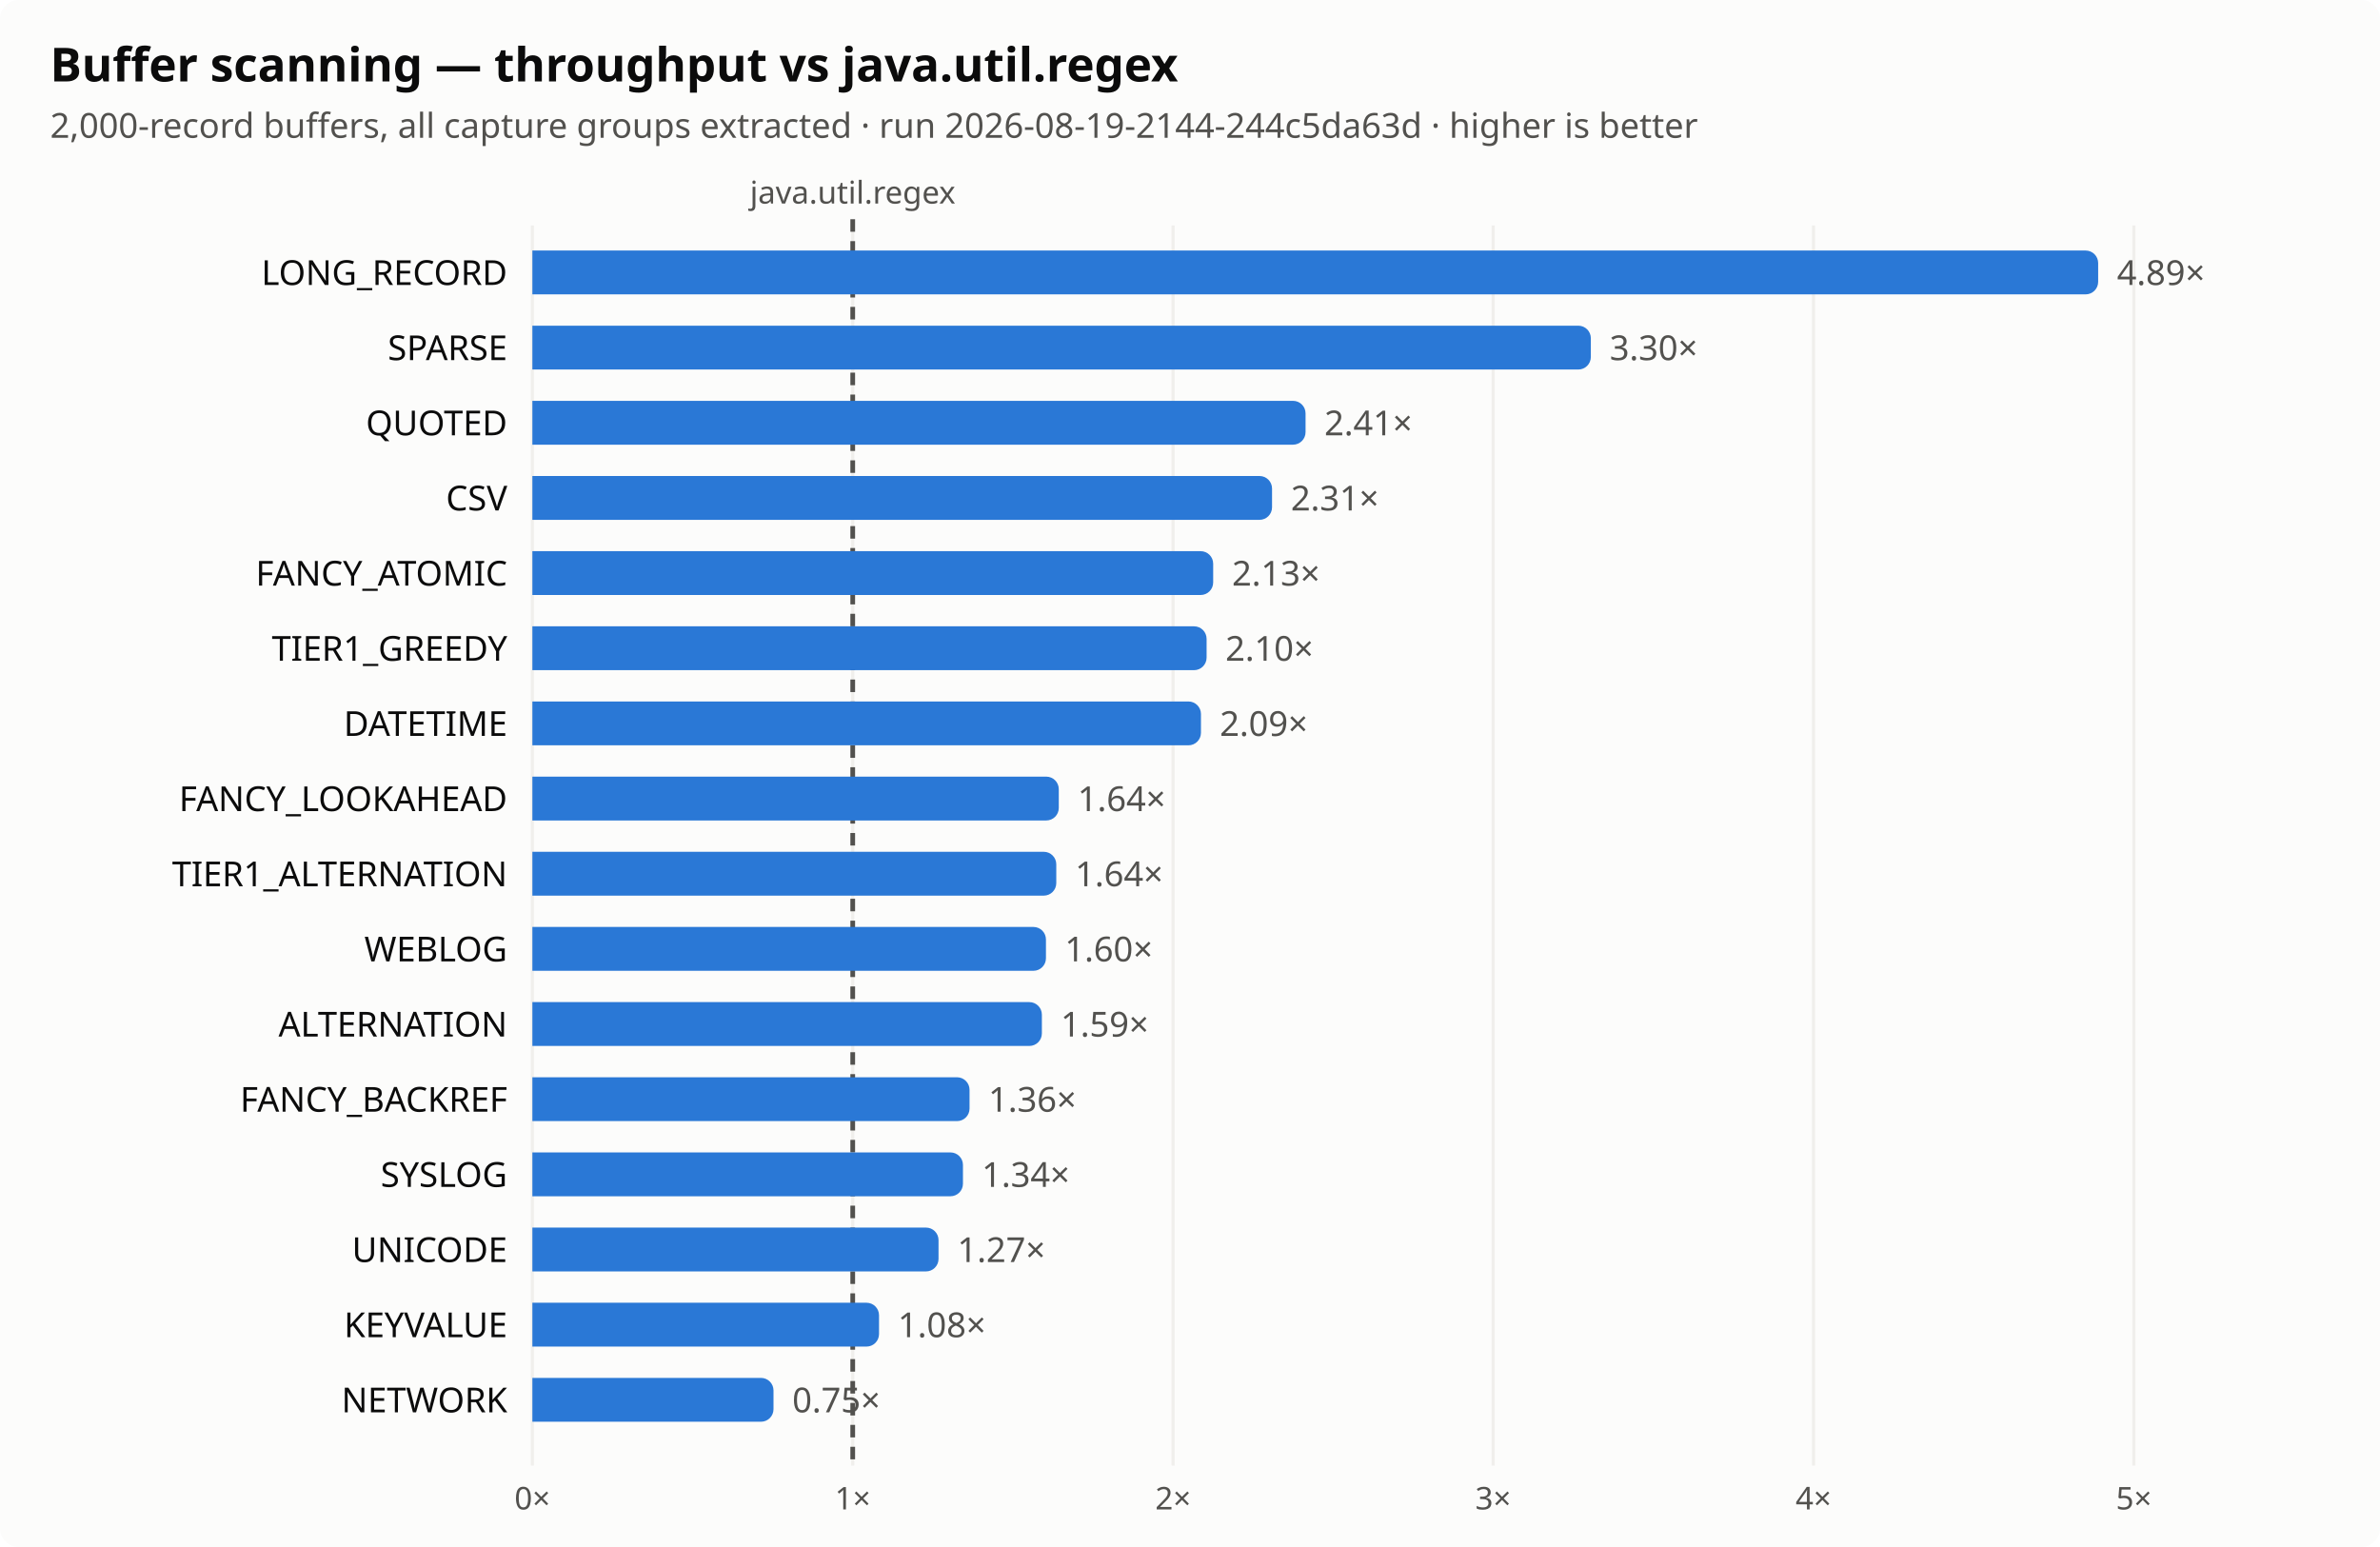
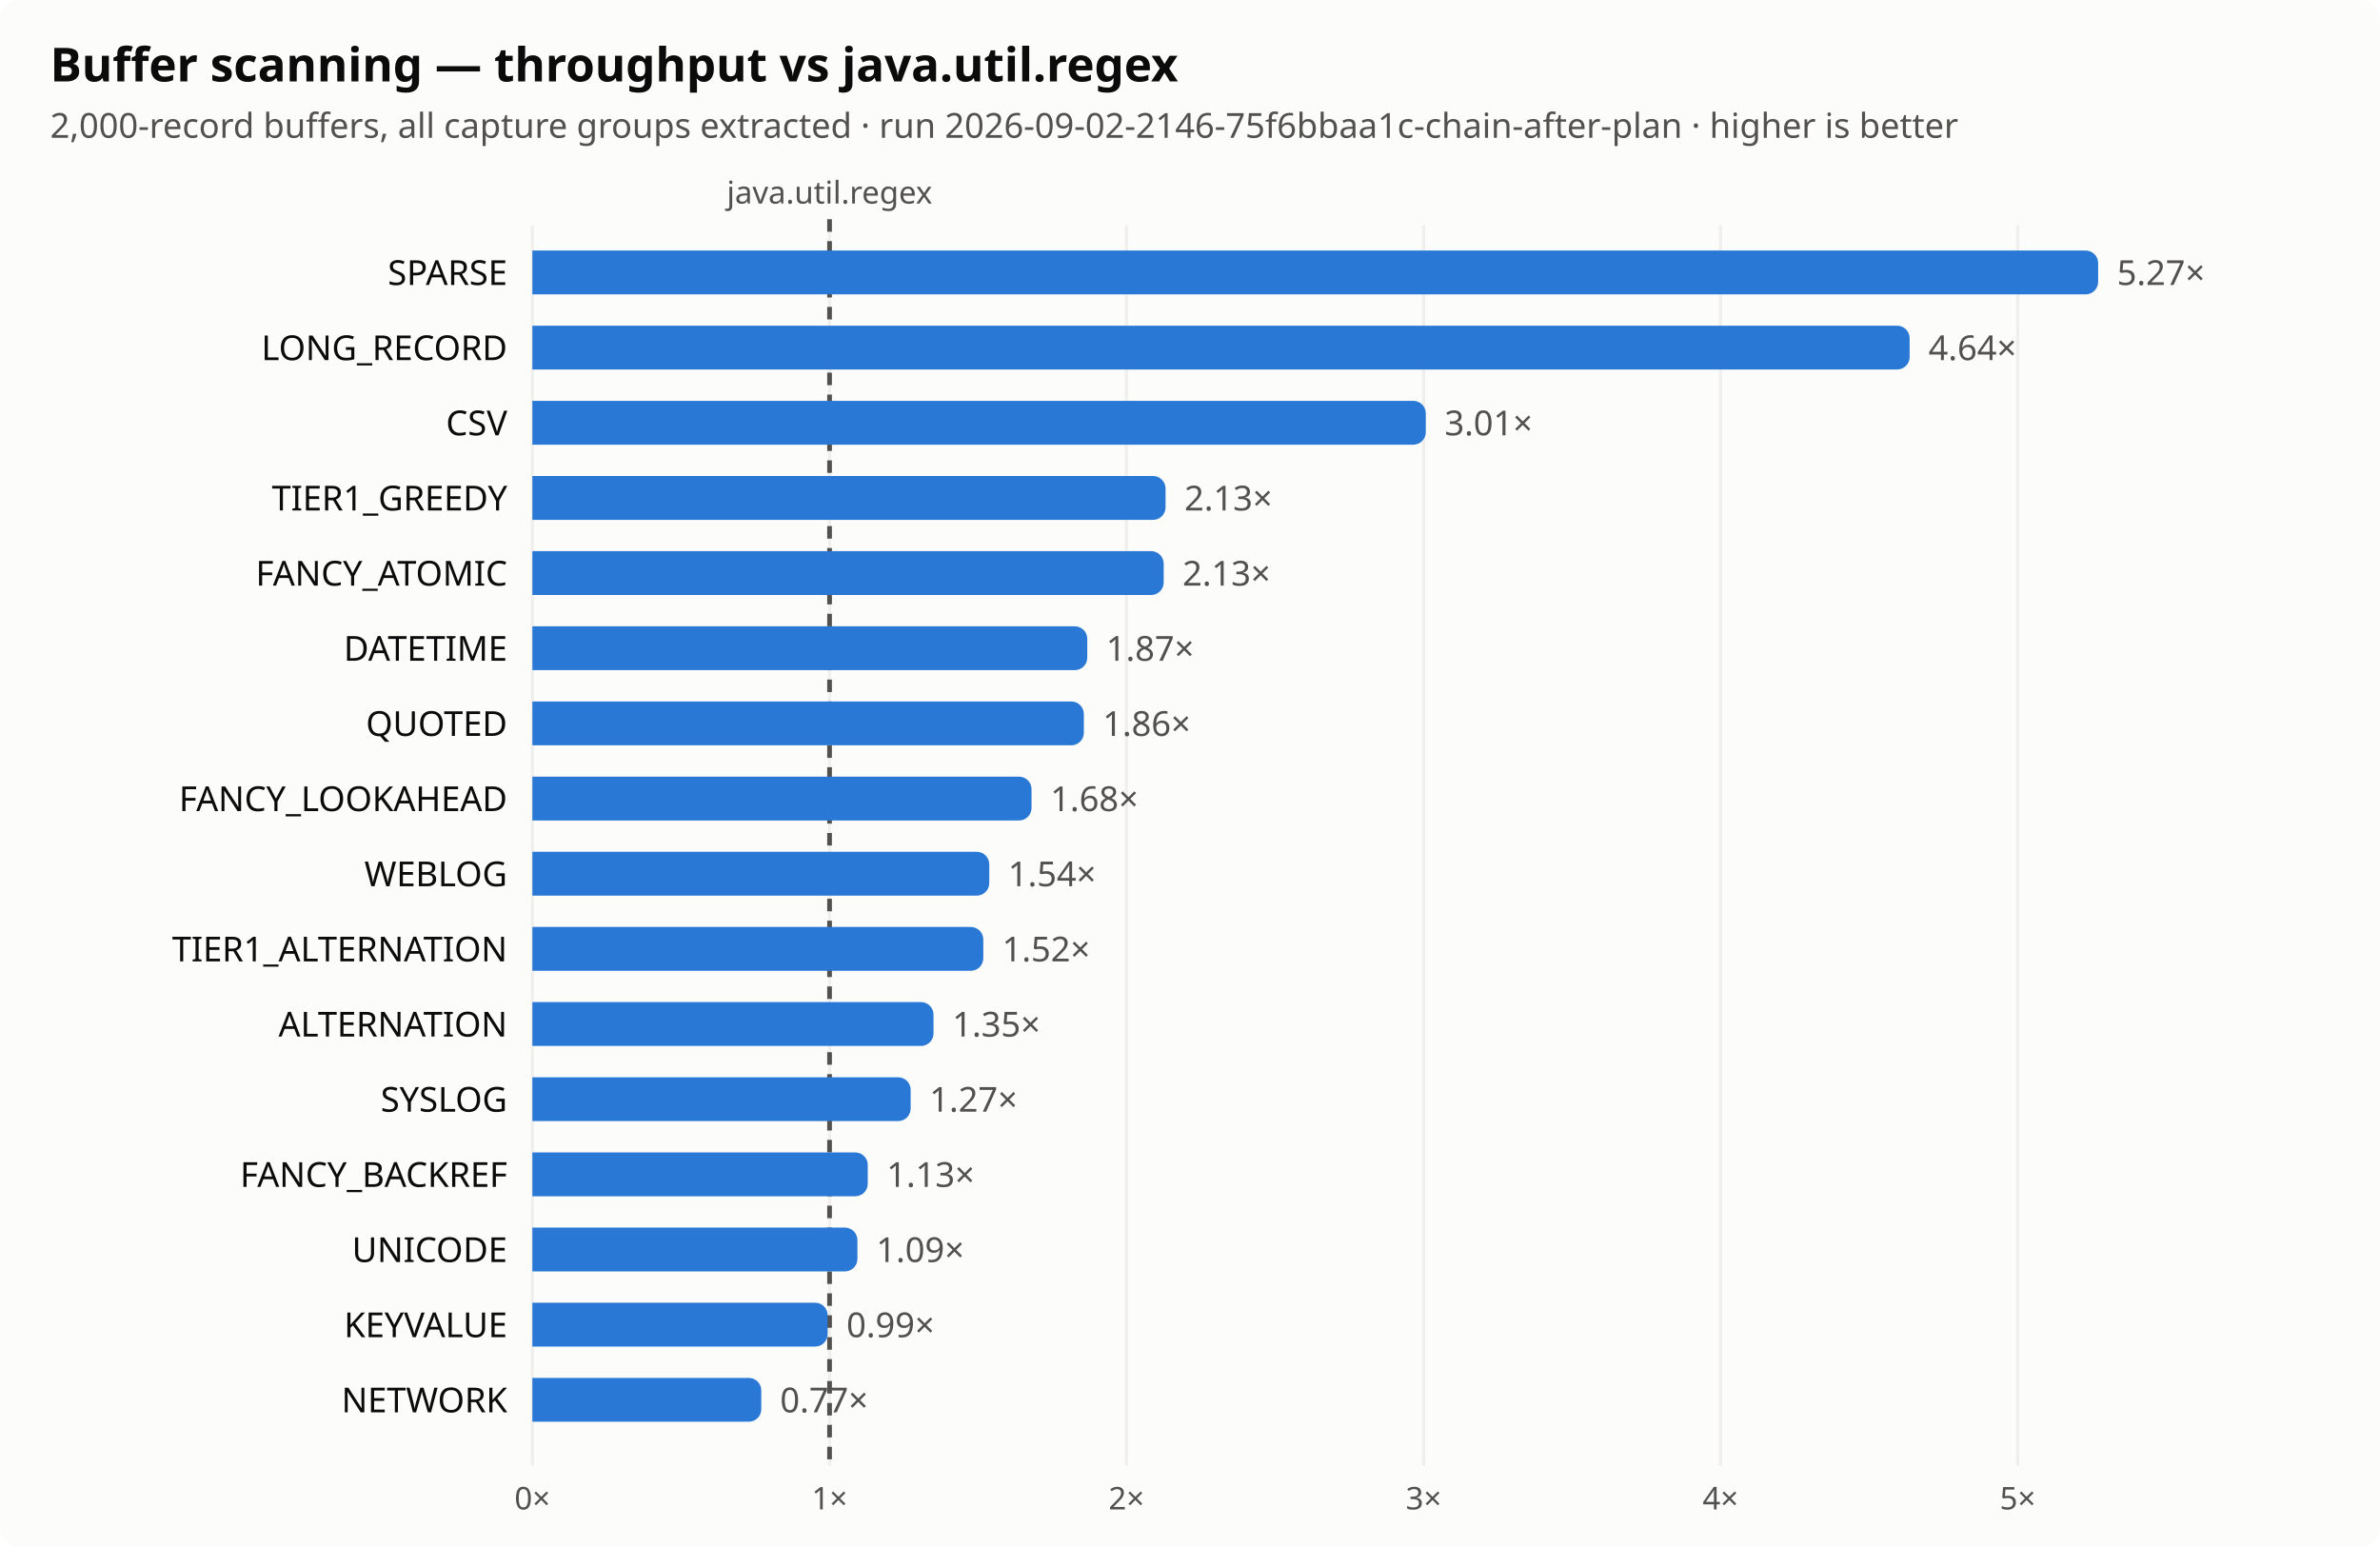
<svg xmlns="http://www.w3.org/2000/svg" width="760" height="494" viewBox="0 0 760 494" font-family="system-ui, sans-serif">
  <rect width="760" height="494" fill="#fcfcfb" rx="6" />
  <text x="16" y="26" font-size="15" font-weight="600" fill="#0b0b0b">Buffer scanning — throughput vs java.util.regex</text>
-   <text x="16" y="44" font-size="11" fill="#52514e">2,000-record buffers, all capture groups extracted · run 2026-08-19-2144-244c5da63d · higher is better</text>
+   <text x="16" y="44" font-size="11" fill="#52514e">2,000-record buffers, all capture groups extracted · run 2026-09-02-2146-75f6bbaa1c-chain-after-plan · higher is better</text>
  <line x1="170.0" y1="72" x2="170.0" y2="468" stroke="#f0efec" stroke-width="1" />
  <text x="170.0" y="482" font-size="10" fill="#52514e" text-anchor="middle">0×</text>
-   <line x1="272.3" y1="72" x2="272.3" y2="468" stroke="#f0efec" stroke-width="1" />
-   <text x="272.3" y="482" font-size="10" fill="#52514e" text-anchor="middle">1×</text>
-   <line x1="374.6" y1="72" x2="374.6" y2="468" stroke="#f0efec" stroke-width="1" />
-   <text x="374.6" y="482" font-size="10" fill="#52514e" text-anchor="middle">2×</text>
-   <line x1="476.8" y1="72" x2="476.8" y2="468" stroke="#f0efec" stroke-width="1" />
-   <text x="476.8" y="482" font-size="10" fill="#52514e" text-anchor="middle">3×</text>
-   <line x1="579.1" y1="72" x2="579.1" y2="468" stroke="#f0efec" stroke-width="1" />
-   <text x="579.1" y="482" font-size="10" fill="#52514e" text-anchor="middle">4×</text>
-   <line x1="681.4" y1="72" x2="681.4" y2="468" stroke="#f0efec" stroke-width="1" />
-   <text x="681.4" y="482" font-size="10" fill="#52514e" text-anchor="middle">5×</text>
-   <line x1="272.3" y1="70" x2="272.3" y2="468" stroke="#52514e" stroke-width="1.5" stroke-dasharray="4 3" />
-   <text x="272.3" y="65" font-size="10" fill="#52514e" text-anchor="middle">java.util.regex</text>
+   <line x1="264.9" y1="72" x2="264.9" y2="468" stroke="#f0efec" stroke-width="1" />
+   <text x="264.9" y="482" font-size="10" fill="#52514e" text-anchor="middle">1×</text>
+   <line x1="359.7" y1="72" x2="359.7" y2="468" stroke="#f0efec" stroke-width="1" />
+   <text x="359.7" y="482" font-size="10" fill="#52514e" text-anchor="middle">2×</text>
+   <line x1="454.6" y1="72" x2="454.6" y2="468" stroke="#f0efec" stroke-width="1" />
+   <text x="454.6" y="482" font-size="10" fill="#52514e" text-anchor="middle">3×</text>
+   <line x1="549.4" y1="72" x2="549.4" y2="468" stroke="#f0efec" stroke-width="1" />
+   <text x="549.4" y="482" font-size="10" fill="#52514e" text-anchor="middle">4×</text>
+   <line x1="644.3" y1="72" x2="644.3" y2="468" stroke="#f0efec" stroke-width="1" />
+   <text x="644.3" y="482" font-size="10" fill="#52514e" text-anchor="middle">5×</text>
+   <line x1="264.9" y1="70" x2="264.9" y2="468" stroke="#52514e" stroke-width="1.5" stroke-dasharray="4 3" />
+   <text x="264.9" y="65" font-size="10" fill="#52514e" text-anchor="middle">java.util.regex</text>
  <path d="M 170 80 h 496.0 a 4.0 4.0 0 0 1 4.0 4.0 v 6.0 a 4.0 4.0 0 0 1 -4.0 4.0 h -496.0 Z" fill="#2a78d6" />
-   <text x="162" y="91" font-size="11" fill="#0b0b0b" text-anchor="end">LONG_RECORD</text>
-   <text x="676.0" y="91" font-size="11" fill="#52514e">4.89×</text>
-   <path d="M 170 104 h 334.0 a 4.0 4.0 0 0 1 4.0 4.0 v 6.0 a 4.0 4.0 0 0 1 -4.0 4.0 h -334.0 Z" fill="#2a78d6" />
-   <text x="162" y="115" font-size="11" fill="#0b0b0b" text-anchor="end">SPARSE</text>
-   <text x="514.0" y="115" font-size="11" fill="#52514e">3.30×</text>
-   <path d="M 170 128 h 242.9 a 4.0 4.0 0 0 1 4.0 4.0 v 6.0 a 4.0 4.0 0 0 1 -4.0 4.0 h -242.9 Z" fill="#2a78d6" />
-   <text x="162" y="139" font-size="11" fill="#0b0b0b" text-anchor="end">QUOTED</text>
-   <text x="422.9" y="139" font-size="11" fill="#52514e">2.41×</text>
-   <path d="M 170 152 h 232.2 a 4.0 4.0 0 0 1 4.0 4.0 v 6.0 a 4.0 4.0 0 0 1 -4.0 4.0 h -232.2 Z" fill="#2a78d6" />
-   <text x="162" y="163" font-size="11" fill="#0b0b0b" text-anchor="end">CSV</text>
-   <text x="412.2" y="163" font-size="11" fill="#52514e">2.31×</text>
-   <path d="M 170 176 h 213.4 a 4.0 4.0 0 0 1 4.0 4.0 v 6.0 a 4.0 4.0 0 0 1 -4.0 4.0 h -213.4 Z" fill="#2a78d6" />
+   <text x="162" y="91" font-size="11" fill="#0b0b0b" text-anchor="end">SPARSE</text>
+   <text x="676.0" y="91" font-size="11" fill="#52514e">5.27×</text>
+   <path d="M 170 104 h 435.8 a 4.0 4.0 0 0 1 4.0 4.0 v 6.0 a 4.0 4.0 0 0 1 -4.0 4.0 h -435.8 Z" fill="#2a78d6" />
+   <text x="162" y="115" font-size="11" fill="#0b0b0b" text-anchor="end">LONG_RECORD</text>
+   <text x="615.8" y="115" font-size="11" fill="#52514e">4.64×</text>
+   <path d="M 170 128 h 281.3 a 4.0 4.0 0 0 1 4.0 4.0 v 6.0 a 4.0 4.0 0 0 1 -4.0 4.0 h -281.3 Z" fill="#2a78d6" />
+   <text x="162" y="139" font-size="11" fill="#0b0b0b" text-anchor="end">CSV</text>
+   <text x="461.3" y="139" font-size="11" fill="#52514e">3.01×</text>
+   <path d="M 170 152 h 198.2 a 4.0 4.0 0 0 1 4.0 4.0 v 6.0 a 4.0 4.0 0 0 1 -4.0 4.0 h -198.2 Z" fill="#2a78d6" />
+   <text x="162" y="163" font-size="11" fill="#0b0b0b" text-anchor="end">TIER1_GREEDY</text>
+   <text x="378.2" y="163" font-size="11" fill="#52514e">2.13×</text>
+   <path d="M 170 176 h 197.6 a 4.0 4.0 0 0 1 4.0 4.0 v 6.0 a 4.0 4.0 0 0 1 -4.0 4.0 h -197.6 Z" fill="#2a78d6" />
  <text x="162" y="187" font-size="11" fill="#0b0b0b" text-anchor="end">FANCY_ATOMIC</text>
-   <text x="393.4" y="187" font-size="11" fill="#52514e">2.13×</text>
-   <path d="M 170 200 h 211.3 a 4.0 4.0 0 0 1 4.0 4.0 v 6.0 a 4.0 4.0 0 0 1 -4.0 4.0 h -211.3 Z" fill="#2a78d6" />
-   <text x="162" y="211" font-size="11" fill="#0b0b0b" text-anchor="end">TIER1_GREEDY</text>
-   <text x="391.3" y="211" font-size="11" fill="#52514e">2.10×</text>
-   <path d="M 170 224 h 209.5 a 4.0 4.0 0 0 1 4.0 4.0 v 6.0 a 4.0 4.0 0 0 1 -4.0 4.0 h -209.5 Z" fill="#2a78d6" />
-   <text x="162" y="235" font-size="11" fill="#0b0b0b" text-anchor="end">DATETIME</text>
-   <text x="389.5" y="235" font-size="11" fill="#52514e">2.09×</text>
-   <path d="M 170 248 h 164.1 a 4.0 4.0 0 0 1 4.0 4.0 v 6.0 a 4.0 4.0 0 0 1 -4.0 4.0 h -164.1 Z" fill="#2a78d6" />
+   <text x="377.6" y="187" font-size="11" fill="#52514e">2.13×</text>
+   <path d="M 170 200 h 173.2 a 4.0 4.0 0 0 1 4.0 4.0 v 6.0 a 4.0 4.0 0 0 1 -4.0 4.0 h -173.2 Z" fill="#2a78d6" />
+   <text x="162" y="211" font-size="11" fill="#0b0b0b" text-anchor="end">DATETIME</text>
+   <text x="353.2" y="211" font-size="11" fill="#52514e">1.87×</text>
+   <path d="M 170 224 h 172.1 a 4.0 4.0 0 0 1 4.0 4.0 v 6.0 a 4.0 4.0 0 0 1 -4.0 4.0 h -172.1 Z" fill="#2a78d6" />
+   <text x="162" y="235" font-size="11" fill="#0b0b0b" text-anchor="end">QUOTED</text>
+   <text x="352.1" y="235" font-size="11" fill="#52514e">1.86×</text>
+   <path d="M 170 248 h 155.4 a 4.0 4.0 0 0 1 4.0 4.0 v 6.0 a 4.0 4.0 0 0 1 -4.0 4.0 h -155.4 Z" fill="#2a78d6" />
  <text x="162" y="259" font-size="11" fill="#0b0b0b" text-anchor="end">FANCY_LOOKAHEAD</text>
-   <text x="344.1" y="259" font-size="11" fill="#52514e">1.64×</text>
-   <path d="M 170 272 h 163.3 a 4.0 4.0 0 0 1 4.0 4.0 v 6.0 a 4.0 4.0 0 0 1 -4.0 4.0 h -163.3 Z" fill="#2a78d6" />
-   <text x="162" y="283" font-size="11" fill="#0b0b0b" text-anchor="end">TIER1_ALTERNATION</text>
-   <text x="343.3" y="283" font-size="11" fill="#52514e">1.64×</text>
-   <path d="M 170 296 h 160.0 a 4.0 4.0 0 0 1 4.0 4.0 v 6.0 a 4.0 4.0 0 0 1 -4.0 4.0 h -160.0 Z" fill="#2a78d6" />
-   <text x="162" y="307" font-size="11" fill="#0b0b0b" text-anchor="end">WEBLOG</text>
-   <text x="340.0" y="307" font-size="11" fill="#52514e">1.60×</text>
-   <path d="M 170 320 h 158.7 a 4.0 4.0 0 0 1 4.0 4.0 v 6.0 a 4.0 4.0 0 0 1 -4.0 4.0 h -158.7 Z" fill="#2a78d6" />
+   <text x="335.4" y="259" font-size="11" fill="#52514e">1.68×</text>
+   <path d="M 170 272 h 141.9 a 4.0 4.0 0 0 1 4.0 4.0 v 6.0 a 4.0 4.0 0 0 1 -4.0 4.0 h -141.9 Z" fill="#2a78d6" />
+   <text x="162" y="283" font-size="11" fill="#0b0b0b" text-anchor="end">WEBLOG</text>
+   <text x="321.9" y="283" font-size="11" fill="#52514e">1.54×</text>
+   <path d="M 170 296 h 140.0 a 4.0 4.0 0 0 1 4.0 4.0 v 6.0 a 4.0 4.0 0 0 1 -4.0 4.0 h -140.0 Z" fill="#2a78d6" />
+   <text x="162" y="307" font-size="11" fill="#0b0b0b" text-anchor="end">TIER1_ALTERNATION</text>
+   <text x="320.0" y="307" font-size="11" fill="#52514e">1.52×</text>
+   <path d="M 170 320 h 124.1 a 4.0 4.0 0 0 1 4.0 4.0 v 6.0 a 4.0 4.0 0 0 1 -4.0 4.0 h -124.1 Z" fill="#2a78d6" />
  <text x="162" y="331" font-size="11" fill="#0b0b0b" text-anchor="end">ALTERNATION</text>
-   <text x="338.7" y="331" font-size="11" fill="#52514e">1.59×</text>
-   <path d="M 170 344 h 135.6 a 4.0 4.0 0 0 1 4.0 4.0 v 6.0 a 4.0 4.0 0 0 1 -4.0 4.0 h -135.6 Z" fill="#2a78d6" />
-   <text x="162" y="355" font-size="11" fill="#0b0b0b" text-anchor="end">FANCY_BACKREF</text>
-   <text x="315.6" y="355" font-size="11" fill="#52514e">1.36×</text>
-   <path d="M 170 368 h 133.5 a 4.0 4.0 0 0 1 4.0 4.0 v 6.0 a 4.0 4.0 0 0 1 -4.0 4.0 h -133.5 Z" fill="#2a78d6" />
-   <text x="162" y="379" font-size="11" fill="#0b0b0b" text-anchor="end">SYSLOG</text>
-   <text x="313.5" y="379" font-size="11" fill="#52514e">1.34×</text>
-   <path d="M 170 392 h 125.7 a 4.0 4.0 0 0 1 4.0 4.0 v 6.0 a 4.0 4.0 0 0 1 -4.0 4.0 h -125.7 Z" fill="#2a78d6" />
+   <text x="304.1" y="331" font-size="11" fill="#52514e">1.35×</text>
+   <path d="M 170 344 h 116.8 a 4.0 4.0 0 0 1 4.0 4.0 v 6.0 a 4.0 4.0 0 0 1 -4.0 4.0 h -116.8 Z" fill="#2a78d6" />
+   <text x="162" y="355" font-size="11" fill="#0b0b0b" text-anchor="end">SYSLOG</text>
+   <text x="296.8" y="355" font-size="11" fill="#52514e">1.27×</text>
+   <path d="M 170 368 h 103.1 a 4.0 4.0 0 0 1 4.0 4.0 v 6.0 a 4.0 4.0 0 0 1 -4.0 4.0 h -103.1 Z" fill="#2a78d6" />
+   <text x="162" y="379" font-size="11" fill="#0b0b0b" text-anchor="end">FANCY_BACKREF</text>
+   <text x="283.1" y="379" font-size="11" fill="#52514e">1.13×</text>
+   <path d="M 170 392 h 99.8 a 4.0 4.0 0 0 1 4.0 4.0 v 6.0 a 4.0 4.0 0 0 1 -4.0 4.0 h -99.8 Z" fill="#2a78d6" />
  <text x="162" y="403" font-size="11" fill="#0b0b0b" text-anchor="end">UNICODE</text>
-   <text x="305.7" y="403" font-size="11" fill="#52514e">1.27×</text>
-   <path d="M 170 416 h 106.7 a 4.0 4.0 0 0 1 4.0 4.0 v 6.0 a 4.0 4.0 0 0 1 -4.0 4.0 h -106.7 Z" fill="#2a78d6" />
+   <text x="279.8" y="403" font-size="11" fill="#52514e">1.09×</text>
+   <path d="M 170 416 h 90.3 a 4.0 4.0 0 0 1 4.0 4.0 v 6.0 a 4.0 4.0 0 0 1 -4.0 4.0 h -90.3 Z" fill="#2a78d6" />
  <text x="162" y="427" font-size="11" fill="#0b0b0b" text-anchor="end">KEYVALUE</text>
-   <text x="286.7" y="427" font-size="11" fill="#52514e">1.08×</text>
-   <path d="M 170 440 h 73.0 a 4.0 4.0 0 0 1 4.0 4.0 v 6.0 a 4.0 4.0 0 0 1 -4.0 4.0 h -73.0 Z" fill="#2a78d6" />
+   <text x="270.3" y="427" font-size="11" fill="#52514e">0.99×</text>
+   <path d="M 170 440 h 69.1 a 4.0 4.0 0 0 1 4.0 4.0 v 6.0 a 4.0 4.0 0 0 1 -4.0 4.0 h -69.1 Z" fill="#2a78d6" />
  <text x="162" y="451" font-size="11" fill="#0b0b0b" text-anchor="end">NETWORK</text>
-   <text x="253.0" y="451" font-size="11" fill="#52514e">0.75×</text>
+   <text x="249.1" y="451" font-size="11" fill="#52514e">0.77×</text>
</svg>
